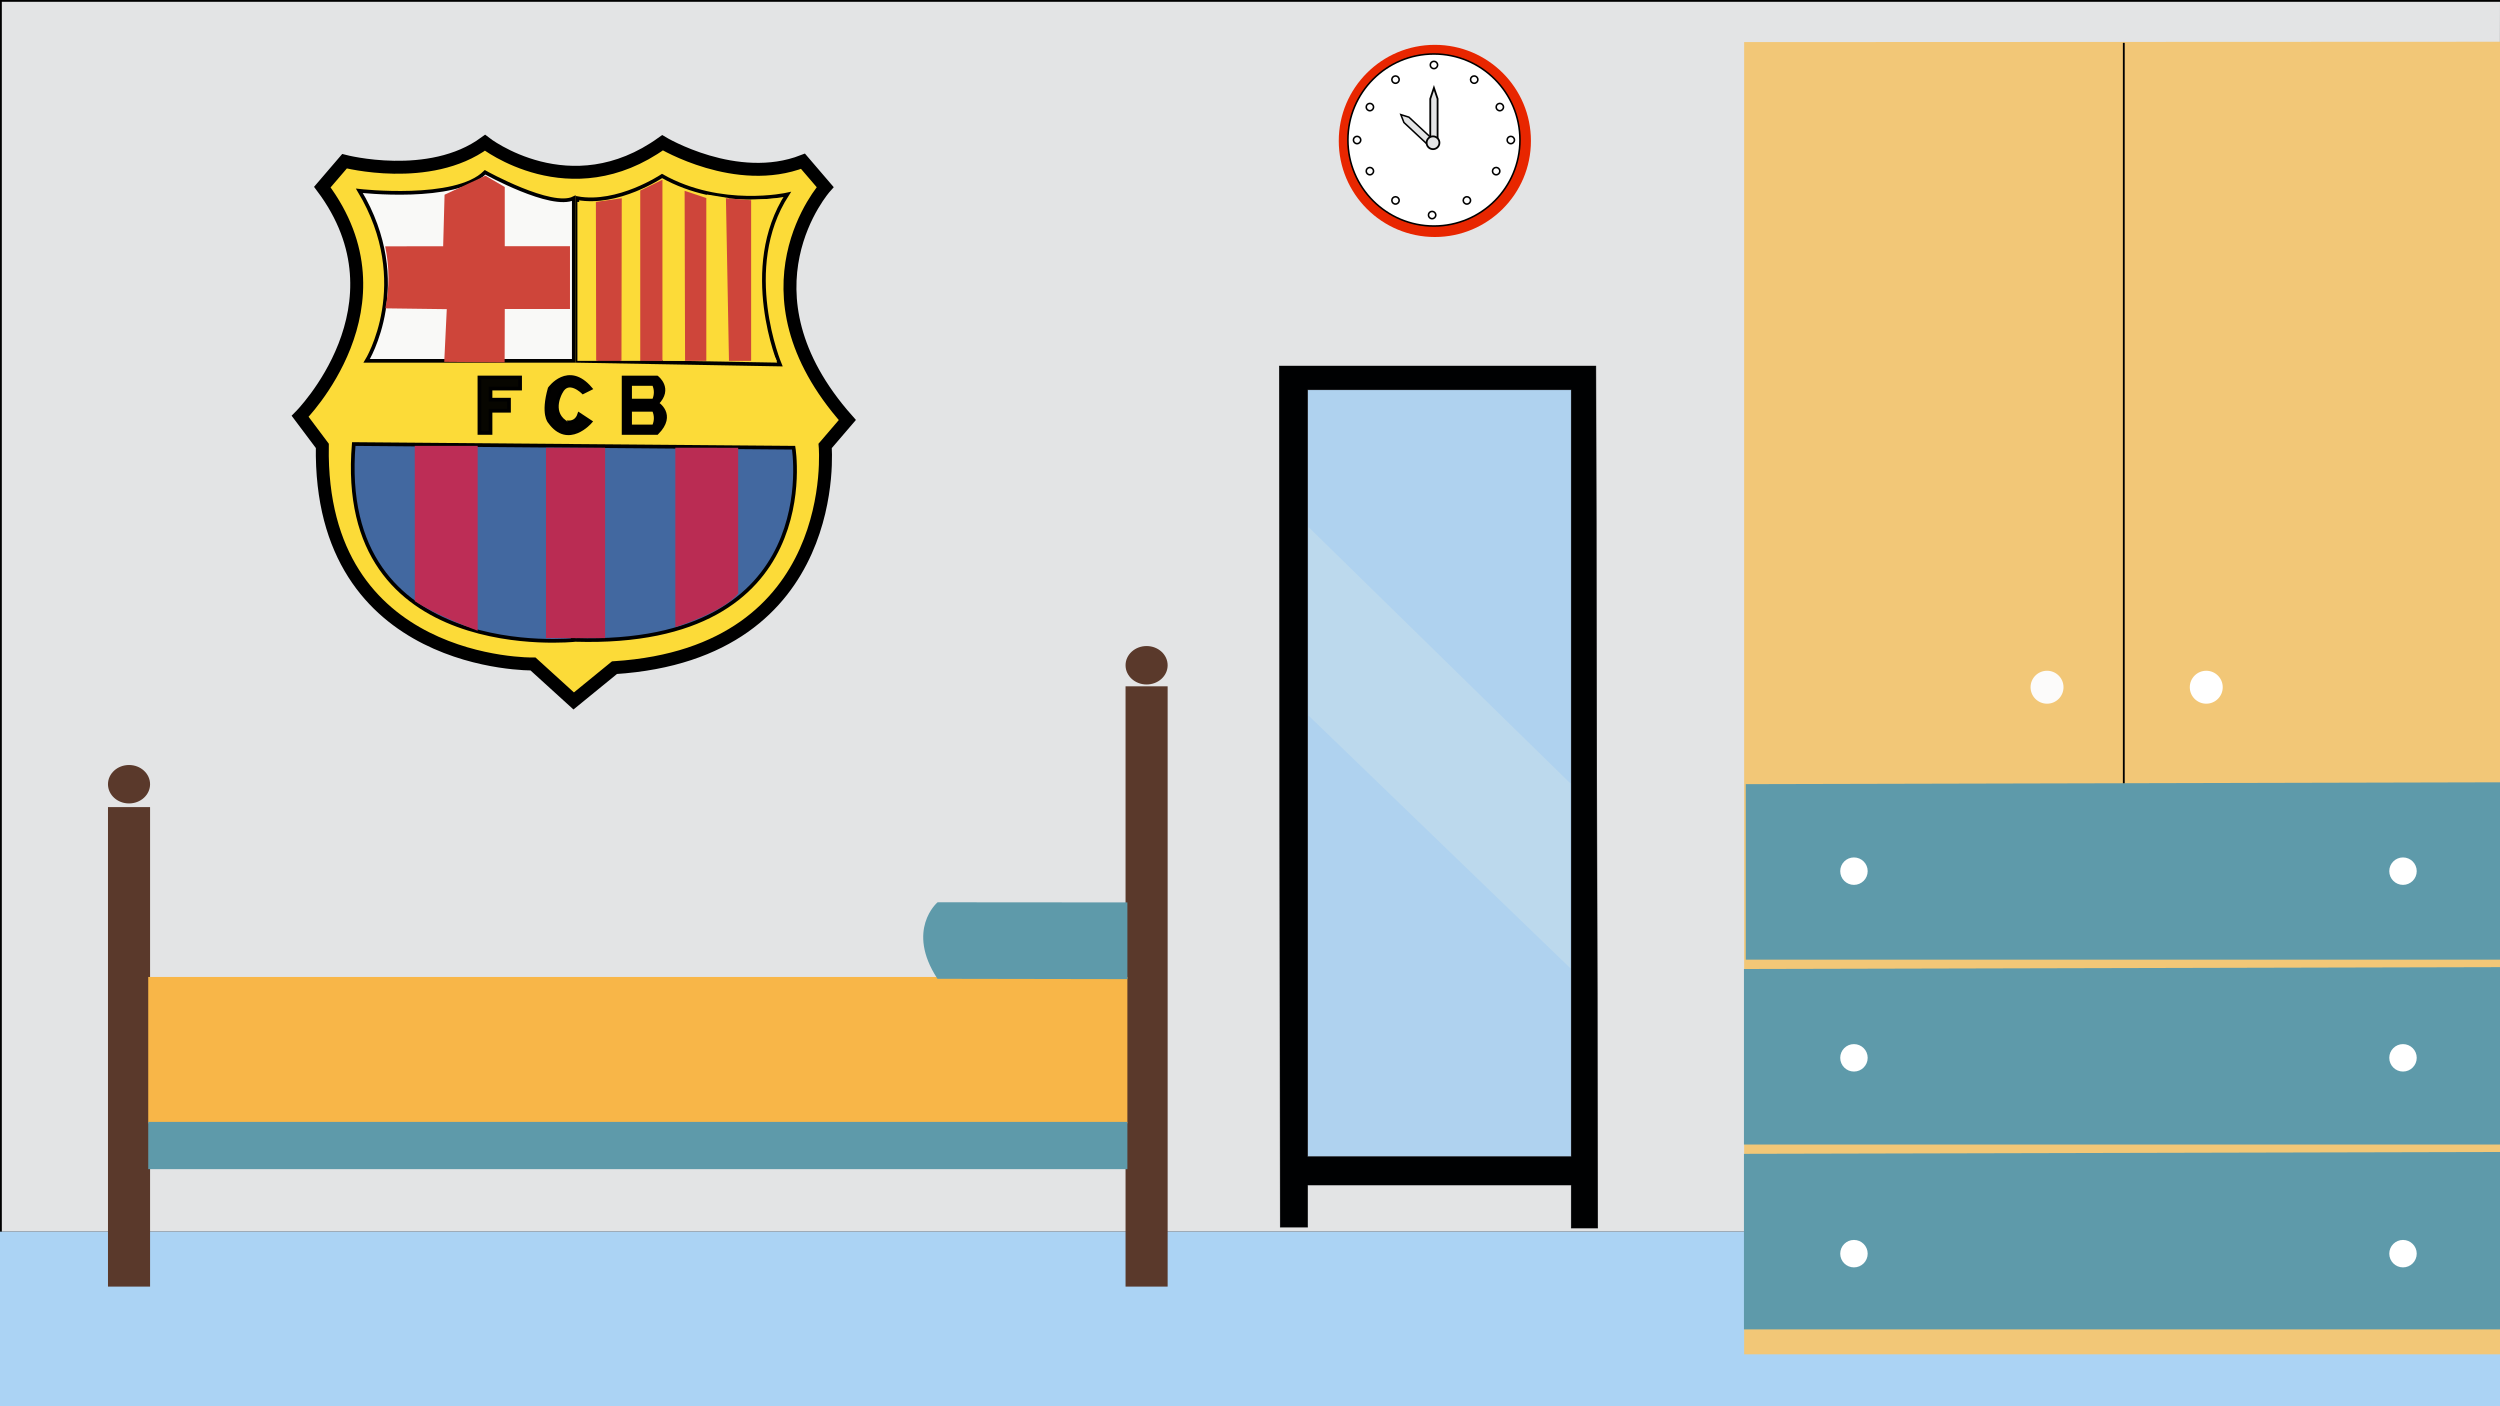
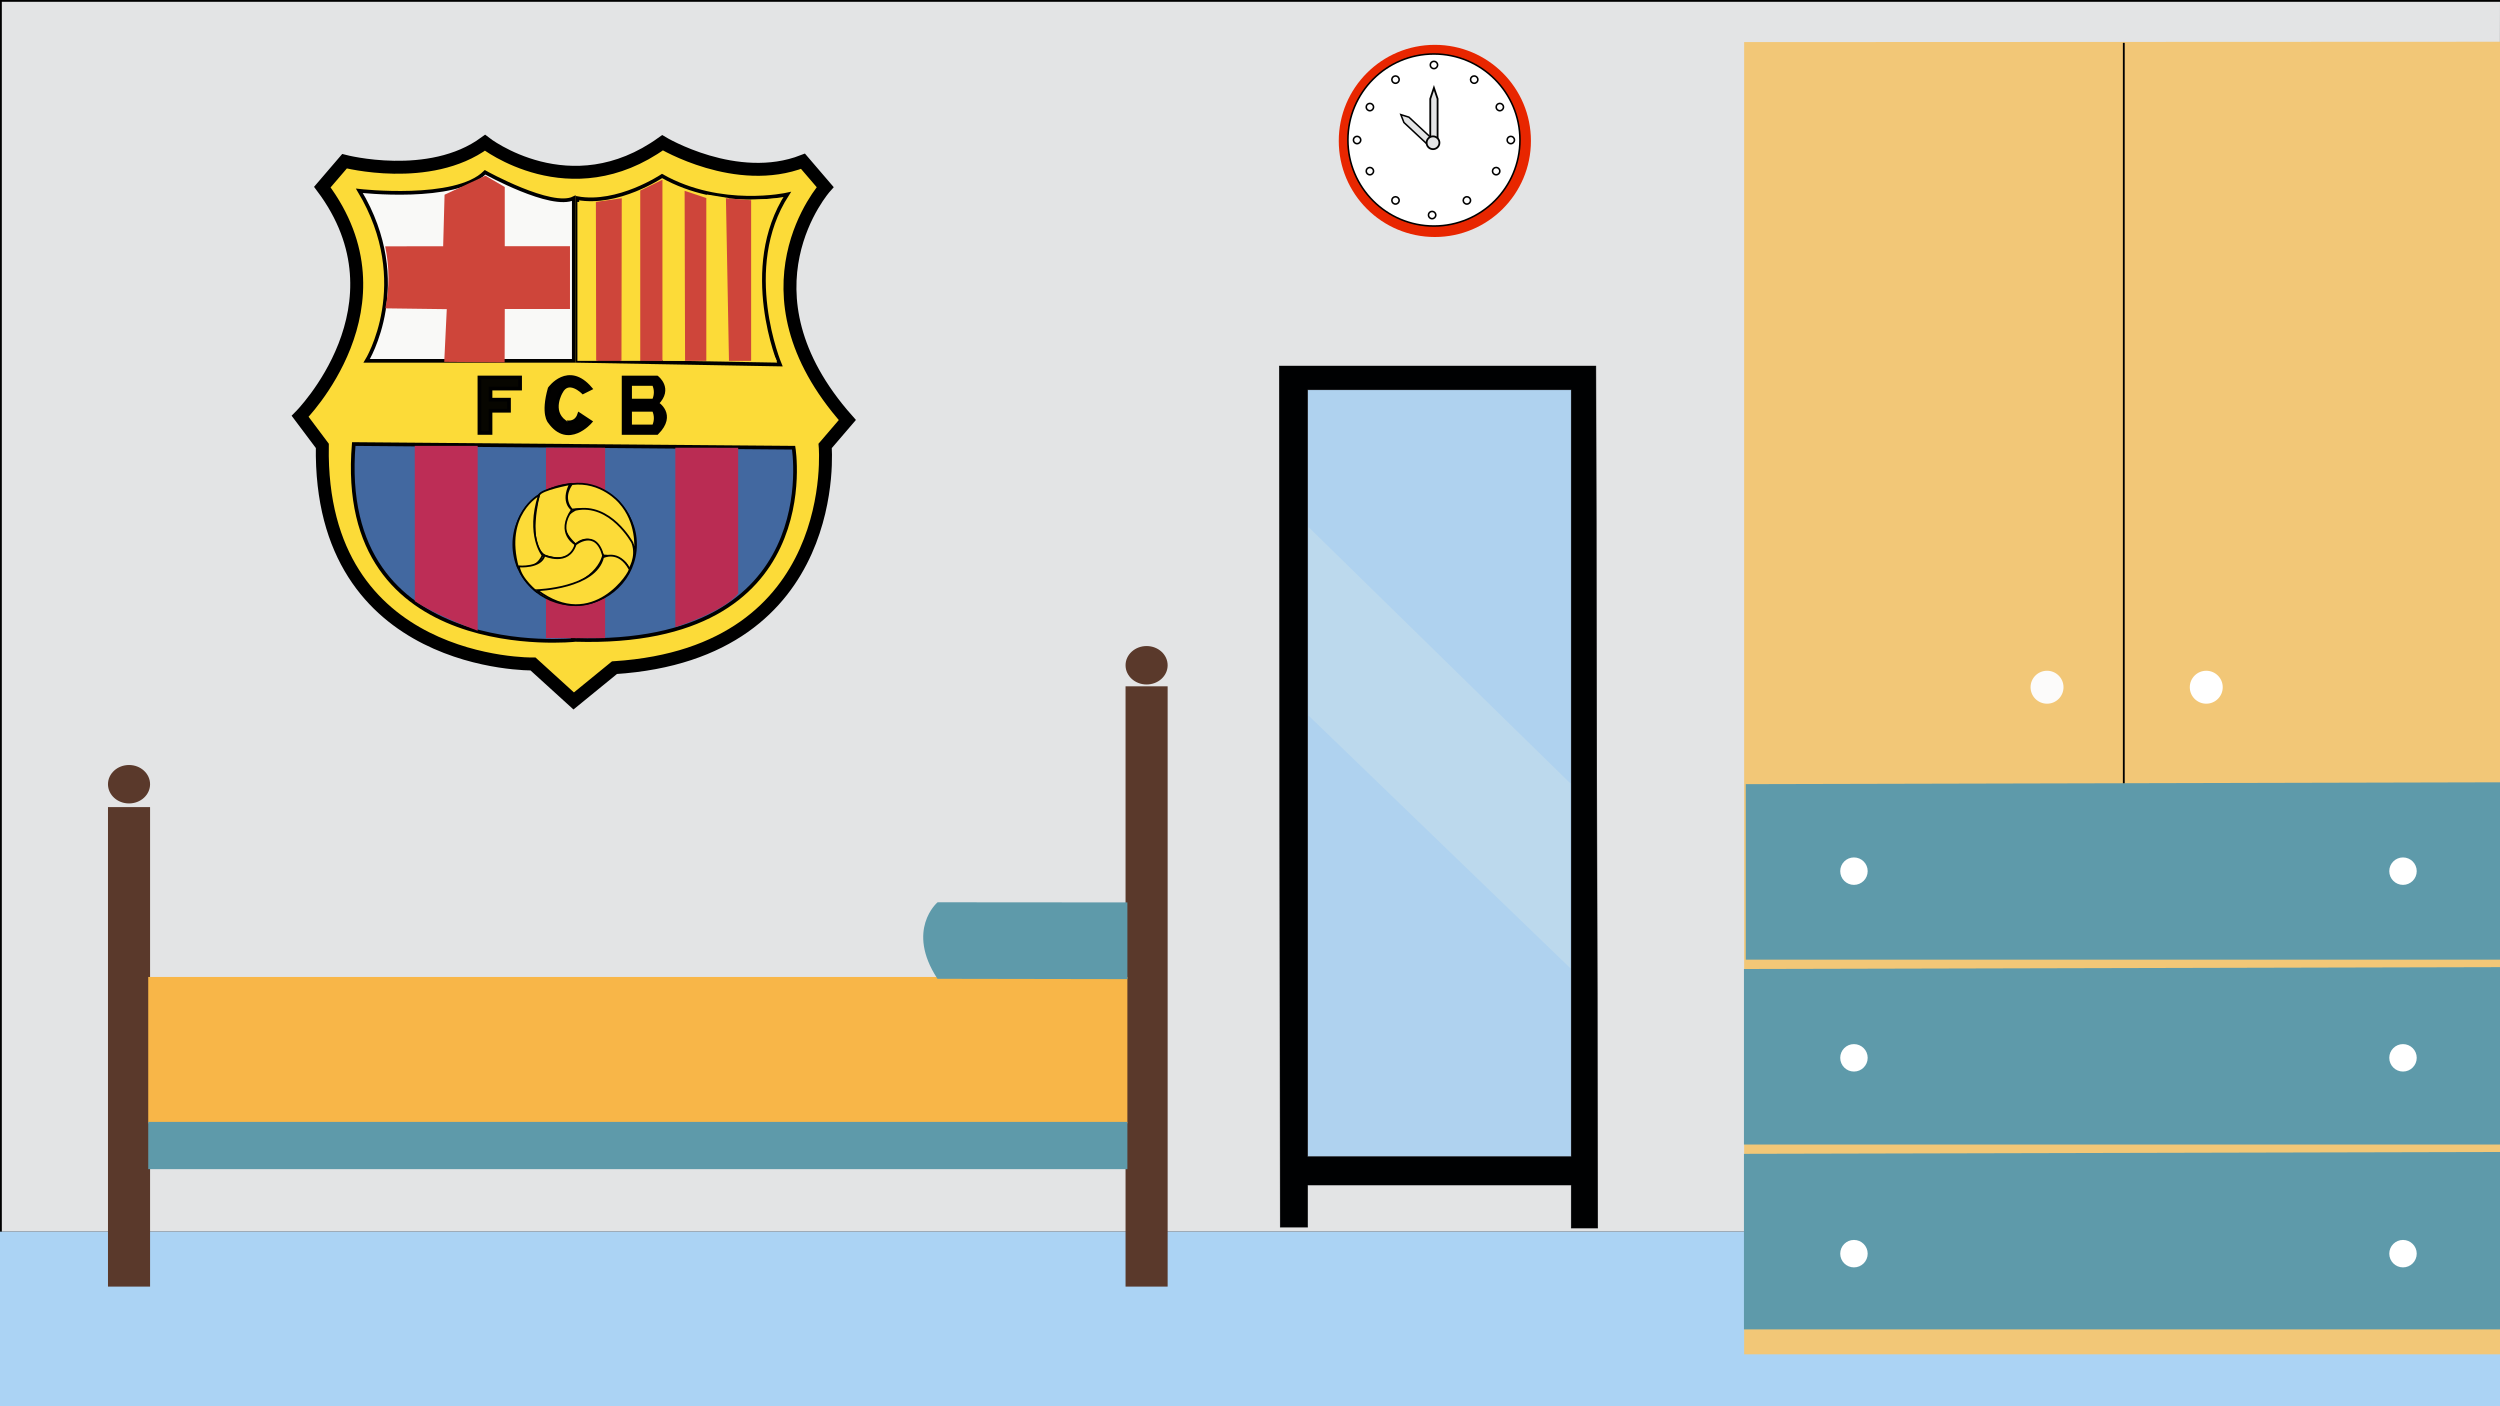
<svg xmlns="http://www.w3.org/2000/svg" viewBox="0 0 1366 768">
  <defs>
-     <style>.cls-1,.cls-12{fill:#e3e4e5;}.cls-1,.cls-11,.cls-12,.cls-13,.cls-14,.cls-15,.cls-16,.cls-17,.cls-19,.cls-20,.cls-21,.cls-9{stroke:#000;}.cls-1,.cls-11,.cls-12,.cls-13,.cls-14,.cls-15,.cls-16,.cls-17,.cls-19,.cls-2,.cls-20,.cls-21,.cls-27,.cls-3,.cls-4,.cls-5,.cls-6,.cls-9{stroke-miterlimit:10;}.cls-2{fill:#abd3f4;stroke:#abd3f4;}.cls-3{fill:#5a392b;stroke:#5a392b;}.cls-4{fill:#f8b648;stroke:#f8b648;}.cls-5{fill:#5e9aaa;stroke:#5e9aaa;}.cls-6{fill:#f2c777;stroke:#f2c777;}.cls-7{fill:#fcfbfa;}.cls-11,.cls-8{fill:#fff;}.cls-9{fill:#ffcf72;}.cls-10{fill:#e82600;}.cls-11{stroke-width:0.87px;}.cls-12{stroke-width:0.84px;}.cls-13,.cls-18,.cls-21{fill:#fcdb38;}.cls-13{stroke-width:7.07px;}.cls-14{fill:#f9f9f7;}.cls-14,.cls-15,.cls-16,.cls-17,.cls-19{stroke-width:2.02px;}.cls-15{fill:#4268a0;}.cls-16{fill:#070600;}.cls-17{fill:#020100;}.cls-19,.cls-20,.cls-27{fill:none;}.cls-20{stroke-width:1.01px;}.cls-21{stroke-width:2.02px;}.cls-22{fill:#ce453a;}.cls-23{fill:#ba2c53;}.cls-24{fill:#bd2d56;}.cls-25{fill:#afd2ef;}.cls-26{fill:#000102;}.cls-27{stroke:#000102;stroke-width:0.25px;}.cls-28{fill:#bcd9ed;}</style>
+     <style>.cls-1,.cls-12{fill:#e3e4e5;}.cls-1,.cls-11,.cls-12,.cls-13,.cls-14,.cls-15,.cls-16,.cls-17,.cls-19,.cls-20,.cls-21,.cls-26,.cls-9{stroke:#000;}.cls-1,.cls-11,.cls-12,.cls-13,.cls-14,.cls-15,.cls-16,.cls-17,.cls-19,.cls-2,.cls-20,.cls-21,.cls-25,.cls-26,.cls-29,.cls-3,.cls-4,.cls-5,.cls-6,.cls-9{stroke-miterlimit:10;}.cls-2{fill:#abd3f4;stroke:#abd3f4;}.cls-3{fill:#5a392b;stroke:#5a392b;}.cls-4{fill:#f8b648;stroke:#f8b648;}.cls-5{fill:#5e9aaa;stroke:#5e9aaa;}.cls-6{fill:#f2c777;stroke:#f2c777;}.cls-7{fill:#fcfbfa;}.cls-11,.cls-8{fill:#fff;}.cls-9{fill:#ffcf72;}.cls-10{fill:#e82600;}.cls-11{stroke-width:0.87px;}.cls-12{stroke-width:0.84px;}.cls-13,.cls-18,.cls-21,.cls-25,.cls-26{fill:#fcdb38;}.cls-13{stroke-width:7.07px;}.cls-14{fill:#f9f9f7;}.cls-14,.cls-15,.cls-16,.cls-17,.cls-19{stroke-width:2.02px;}.cls-15{fill:#4268a0;}.cls-16{fill:#070600;}.cls-17{fill:#020100;}.cls-19,.cls-20,.cls-29{fill:none;}.cls-20{stroke-width:1.01px;}.cls-21{stroke-width:2.02px;}.cls-22{fill:#ce453a;}.cls-23{fill:#ba2c53;}.cls-24{fill:#bd2d56;}.cls-25,.cls-29{stroke:#000102;}.cls-27{fill:#afd2ef;}.cls-28{fill:#000102;}.cls-29{stroke-width:0.25px;}.cls-30{fill:#bcd9ed;}</style>
  </defs>
  <g id="baggrund">
    <polygon class="cls-1" points="0.5 673.5 1365.5 673.5 1366.5 0.5 0.5 0.5 0.5 673.5" />
    <polygon class="cls-2" points="0.5 673.5 1365.5 673.5 1366.5 768.5 0.5 768.5 0.5 673.5" />
  </g>
  <g id="seng">
    <rect class="cls-3" x="615.5" y="375.5" width="22" height="327" />
    <rect class="cls-3" x="59.5" y="441.5" width="22" height="261" />
    <ellipse class="cls-3" cx="70.5" cy="428.5" rx="11" ry="10" />
    <ellipse class="cls-3" cx="626.5" cy="363.5" rx="11" ry="10" />
    <rect class="cls-4" x="81.5" y="534.31" width="534" height="78.99" />
    <rect class="cls-5" x="81.5" y="613.5" width="534" height="24.82" />
    <path class="cls-5" d="M615.5,534.5V493.58l-103-.08s-17,14.63,0,40.81Z" />
  </g>
  <g id="skab">
    <polygon class="cls-6" points="953.5 739.5 1366 739.5 1366 23.31 953.5 23.5 953.5 739.5" />
    <circle class="cls-7" cx="1118.5" cy="375.5" r="9" />
    <circle class="cls-8" cx="1205.5" cy="375.5" r="9" />
    <polygon class="cls-5" points="954.39 428.96 1366.5 427.95 1366.5 523.88 954.39 523.88 954.39 428.96" />
    <polygon class="cls-5" points="953.39 529.96 1365.5 528.95 1365.5 624.88 953.39 624.88 953.39 529.96" />
    <polygon class="cls-5" points="953.39 630.96 1365.5 629.95 1365.5 725.88 953.39 725.88 953.39 630.96" />
    <line class="cls-9" x1="1160.44" y1="23.41" x2="1160.44" y2="427.95" />
    <circle class="cls-8" cx="1013" cy="685" r="7.5" />
    <circle class="cls-8" cx="1313" cy="685" r="7.5" />
    <circle class="cls-8" cx="1013" cy="578" r="7.5" />
    <circle class="cls-8" cx="1313" cy="578" r="7.5" />
    <circle class="cls-8" cx="1013" cy="476" r="7.5" />
    <circle class="cls-8" cx="1313" cy="476" r="7.5" />
  </g>
  <g id="ur">
    <circle class="cls-10" cx="784" cy="77" r="52.5" />
    <circle class="cls-11" cx="783.5" cy="76.5" r="47" />
    <circle class="cls-11" cx="783.5" cy="35.5" r="2" />
    <circle class="cls-11" cx="817.5" cy="93.5" r="2" />
    <circle class="cls-11" cx="782.5" cy="117.5" r="2" />
    <circle class="cls-11" cx="762.5" cy="109.5" r="2" />
    <circle class="cls-11" cx="748.5" cy="58.5" r="2" />
    <circle class="cls-11" cx="762.5" cy="43.5" r="2" />
    <circle class="cls-11" cx="825.5" cy="76.5" r="2" />
    <circle class="cls-11" cx="748.5" cy="93.5" r="2" />
    <circle class="cls-11" cx="801.5" cy="109.5" r="2" />
    <circle class="cls-11" cx="741.5" cy="76.5" r="2" />
    <circle class="cls-11" cx="819.5" cy="58.5" r="2" />
    <circle class="cls-11" cx="805.5" cy="43.5" r="2" />
    <polyline class="cls-1" points="781.5 77 781.5 54 783.5 48 785.5 54 785.5 77" />
    <polyline class="cls-12" points="779.5 78.5 767.11 66.94 765.42 62.63 769.84 64.02 781.58 74.95" />
    <circle class="cls-1" cx="783" cy="78" r="3.5" />
  </g>
  <g id="barca_poster" data-name="barca poster">
    <path class="cls-13" d="M188.24,88.1S234.7,100.22,265,78c0,0,46.46,36.36,97,0,0,0,40.4,24.24,76.75,10.1l12.12,14.14s-50.5,56.56,12.12,127.25l-12.12,14.14s10.1,113.11-115.13,121.19L313.47,383l-22.22-20.2s-117.15,2-115.13-119.17L164,227.47s60.6-60.6,12.12-125.23Z" />
    <path class="cls-14" d="M200.36,197.17s26.26-42.42-4-92.91c0,0,52.52,6.06,68.68-10.1,0,0,36.36,20.2,48.48,14.14v88.87Z" />
    <path class="cls-15" d="M193.29,242.62,368,244.09l65.62.55s18.18,109.07-119.17,105C314.48,349.67,183.19,363.81,193.29,242.62Z" />
    <polygon class="cls-16" points="261.96 236.56 268.02 236.56 268.02 224.44 278.12 224.44 278.12 218.38 268.02 218.38 268.02 212.32 284.18 212.32 284.18 206.26 261.96 206.26 261.96 236.56" />
    <path class="cls-17" d="M316.5,226.46l6.06,4s-12.12,14.14-22.22,0c0,0-4-4,0-18.18,0,0,10.1-14.14,22.22,0l-4,2s-8.08-8.08-12.12,0c0,0-6.06,10.1,2,16.16C308.42,230.5,314.48,232.52,316.5,226.46Z" />
    <path d="M358.92,220.4s10.1,6.06,0,16.16H340.74v-30.3h18.18S367,212.32,358.92,220.4Zm-2-2a9.75,9.75,0,0,0,0-8.08H344.78v8.08Zm0,14.14a9.75,9.75,0,0,0,0-8.08H344.78v8.08Z" />
    <path class="cls-18" d="M356.9,210.3a9.75,9.75,0,0,1,0,8.08H344.78V210.3Z" />
    <path class="cls-18" d="M356.9,224.44a9.75,9.75,0,0,1,0,8.08H344.78v-8.08Z" />
    <path class="cls-19" d="M340.74,236.56v-30.3h18.18s8.08,6.06,0,14.14c0,0,10.1,6.06,0,16.16Z" />
    <path class="cls-20" d="M344.78,210.3H356.9a9.75,9.75,0,0,1,0,8.08H344.78Z" />
    <path class="cls-20" d="M344.78,224.44H356.9a9.75,9.75,0,0,1,0,8.08H344.78Z" />
    <path class="cls-21" d="M315.49,197.17l110.66,2s-22.13-52.52,4-92.91c0,0-36.22,8.08-68.41-10.1,0,0-24.14,16.16-46.28,12.12Z" />
    <polygon class="cls-18" points="315.49 197.17 326.5 197.17 325.59 110.32 315.49 110.32 315.49 197.17" />
    <path class="cls-18" d="M338.92,197.17h11.15V104.26s-6.12,2.36-11.15,4.08Z" />
    <polygon class="cls-18" points="362.25 197.17 374.07 197.17 374.07 104.27 361.95 98.2 362.25 197.17" />
    <polygon class="cls-18" points="386.19 197.17 398.31 197.17 398.31 108.25 386.19 106.28 386.19 197.17" />
    <path class="cls-18" d="M410.42,197.17h14.06s-24.08-42.11,2.14-88.87c0,0-10.14.65-16.2.88Z" />
    <polygon class="cls-22" points="398.31 197.17 410.42 197.17 410.42 109.41 396.65 108.3 398.31 197.17" />
    <polygon class="cls-22" points="374.32 197.17 385.93 197.17 385.93 108.21 374.07 104.26 374.32 197.17" />
    <polygon class="cls-22" points="349.83 104.14 361.95 98.2 361.95 197.17 349.83 197.17 349.83 104.14" />
    <polygon class="cls-22" points="325.75 197.17 339.57 197.17 339.73 108.3 325.59 110.32 325.75 197.17" />
    <path class="cls-22" d="M242.14,134.56l.77-28.17L265.22,96l10.58,6.19v32.32h35.64v34.34H275.81L275.73,198l-33-.28,1.39-28.79-33.57-.45a83,83,0,0,0-.09-33.89Z" />
    <path class="cls-23" d="M369,244.64v98s26.26-8.16,34.34-18.37v-79.6Z" />
    <rect class="cls-23" x="298.32" y="244.64" width="32.32" height="104.02" />
    <path class="cls-24" d="M226.62,243.63H261v101s-22.22-8.08-34.34-16.16Z" />
+     <ellipse class="cls-25" cx="314" cy="297.5" rx="33.5" ry="33" />
+     <path class="cls-25" d="M312.5,264.5s-6,7,0,14c0,0,19.5-4.5,34.5,21.5,0,0,1.5-14.5-8.5-25.5C338.5,274.5,328.5,262.5,312.5,264.5Z" />
+     <path class="cls-26" d="M314.5,278.5s-14,6,0,19c0,0,9-9,15,6,0,0,13,0,14,8,0,0,5-7,2-15C345.5,296.5,333.5,274.5,314.5,278.5Z" />
+     <path class="cls-26" d="M312.5,278.5s-6-4-1-14c0,0-16,3-17,6,0,0-7,26,3,33,0,0,15,6,17-6C314.5,297.5,303.5,291.5,312.5,278.5Z" />
+     <path class="cls-25" d="M283,310s9.5,2.5,13.5-6.5c0,0-9-11-2-33C294.5,270.5,275,281,283,310Z" />
+     <path class="cls-26" d="M283.5,309.5s12,1,14-6c0,0,13,6,17-6,0,0,11-9,15,6,0,0-3,18-36,20C293.5,323.5,284.5,316.5,283.5,309.5Z" />
+     <path class="cls-25" d="M329.5,304.5S338,300,344,311c1.22.78-19.92,34.87-50.5,11.5C293.5,322.5,325.5,321.5,329.5,304.5Z" />
  </g>
  <g id="spejl">
-     <rect class="cls-25" x="714.5" y="213" width="144" height="419" />
-     <path class="cls-26" d="M872,200l1,471H858.5V647.5h-144v23h-15L699,200ZM858.5,632V213h-144V632Z" />
-     <polygon class="cls-27" points="699 200 872 200 873 671 858.5 671 858.5 647.5 714.5 647.5 714.5 670.5 699.5 670.5 699 200" />
    <rect class="cls-27" x="714.5" y="213" width="144" height="419" />
-     <polygon class="cls-28" points="715 391 858 529 858 428 715 288 715 391" />
+     <path class="cls-28" d="M872,200l1,471H858.5V647.5h-144v23h-15L699,200ZM858.5,632V213h-144V632Z" />
+     <polygon class="cls-29" points="699 200 872 200 873 671 858.5 671 858.5 647.5 714.5 647.5 714.5 670.5 699.5 670.5 699 200" />
+     <rect class="cls-29" x="714.5" y="213" width="144" height="419" />
+     <polygon class="cls-30" points="715 391 858 529 858 428 715 288 715 391" />
  </g>
</svg>
